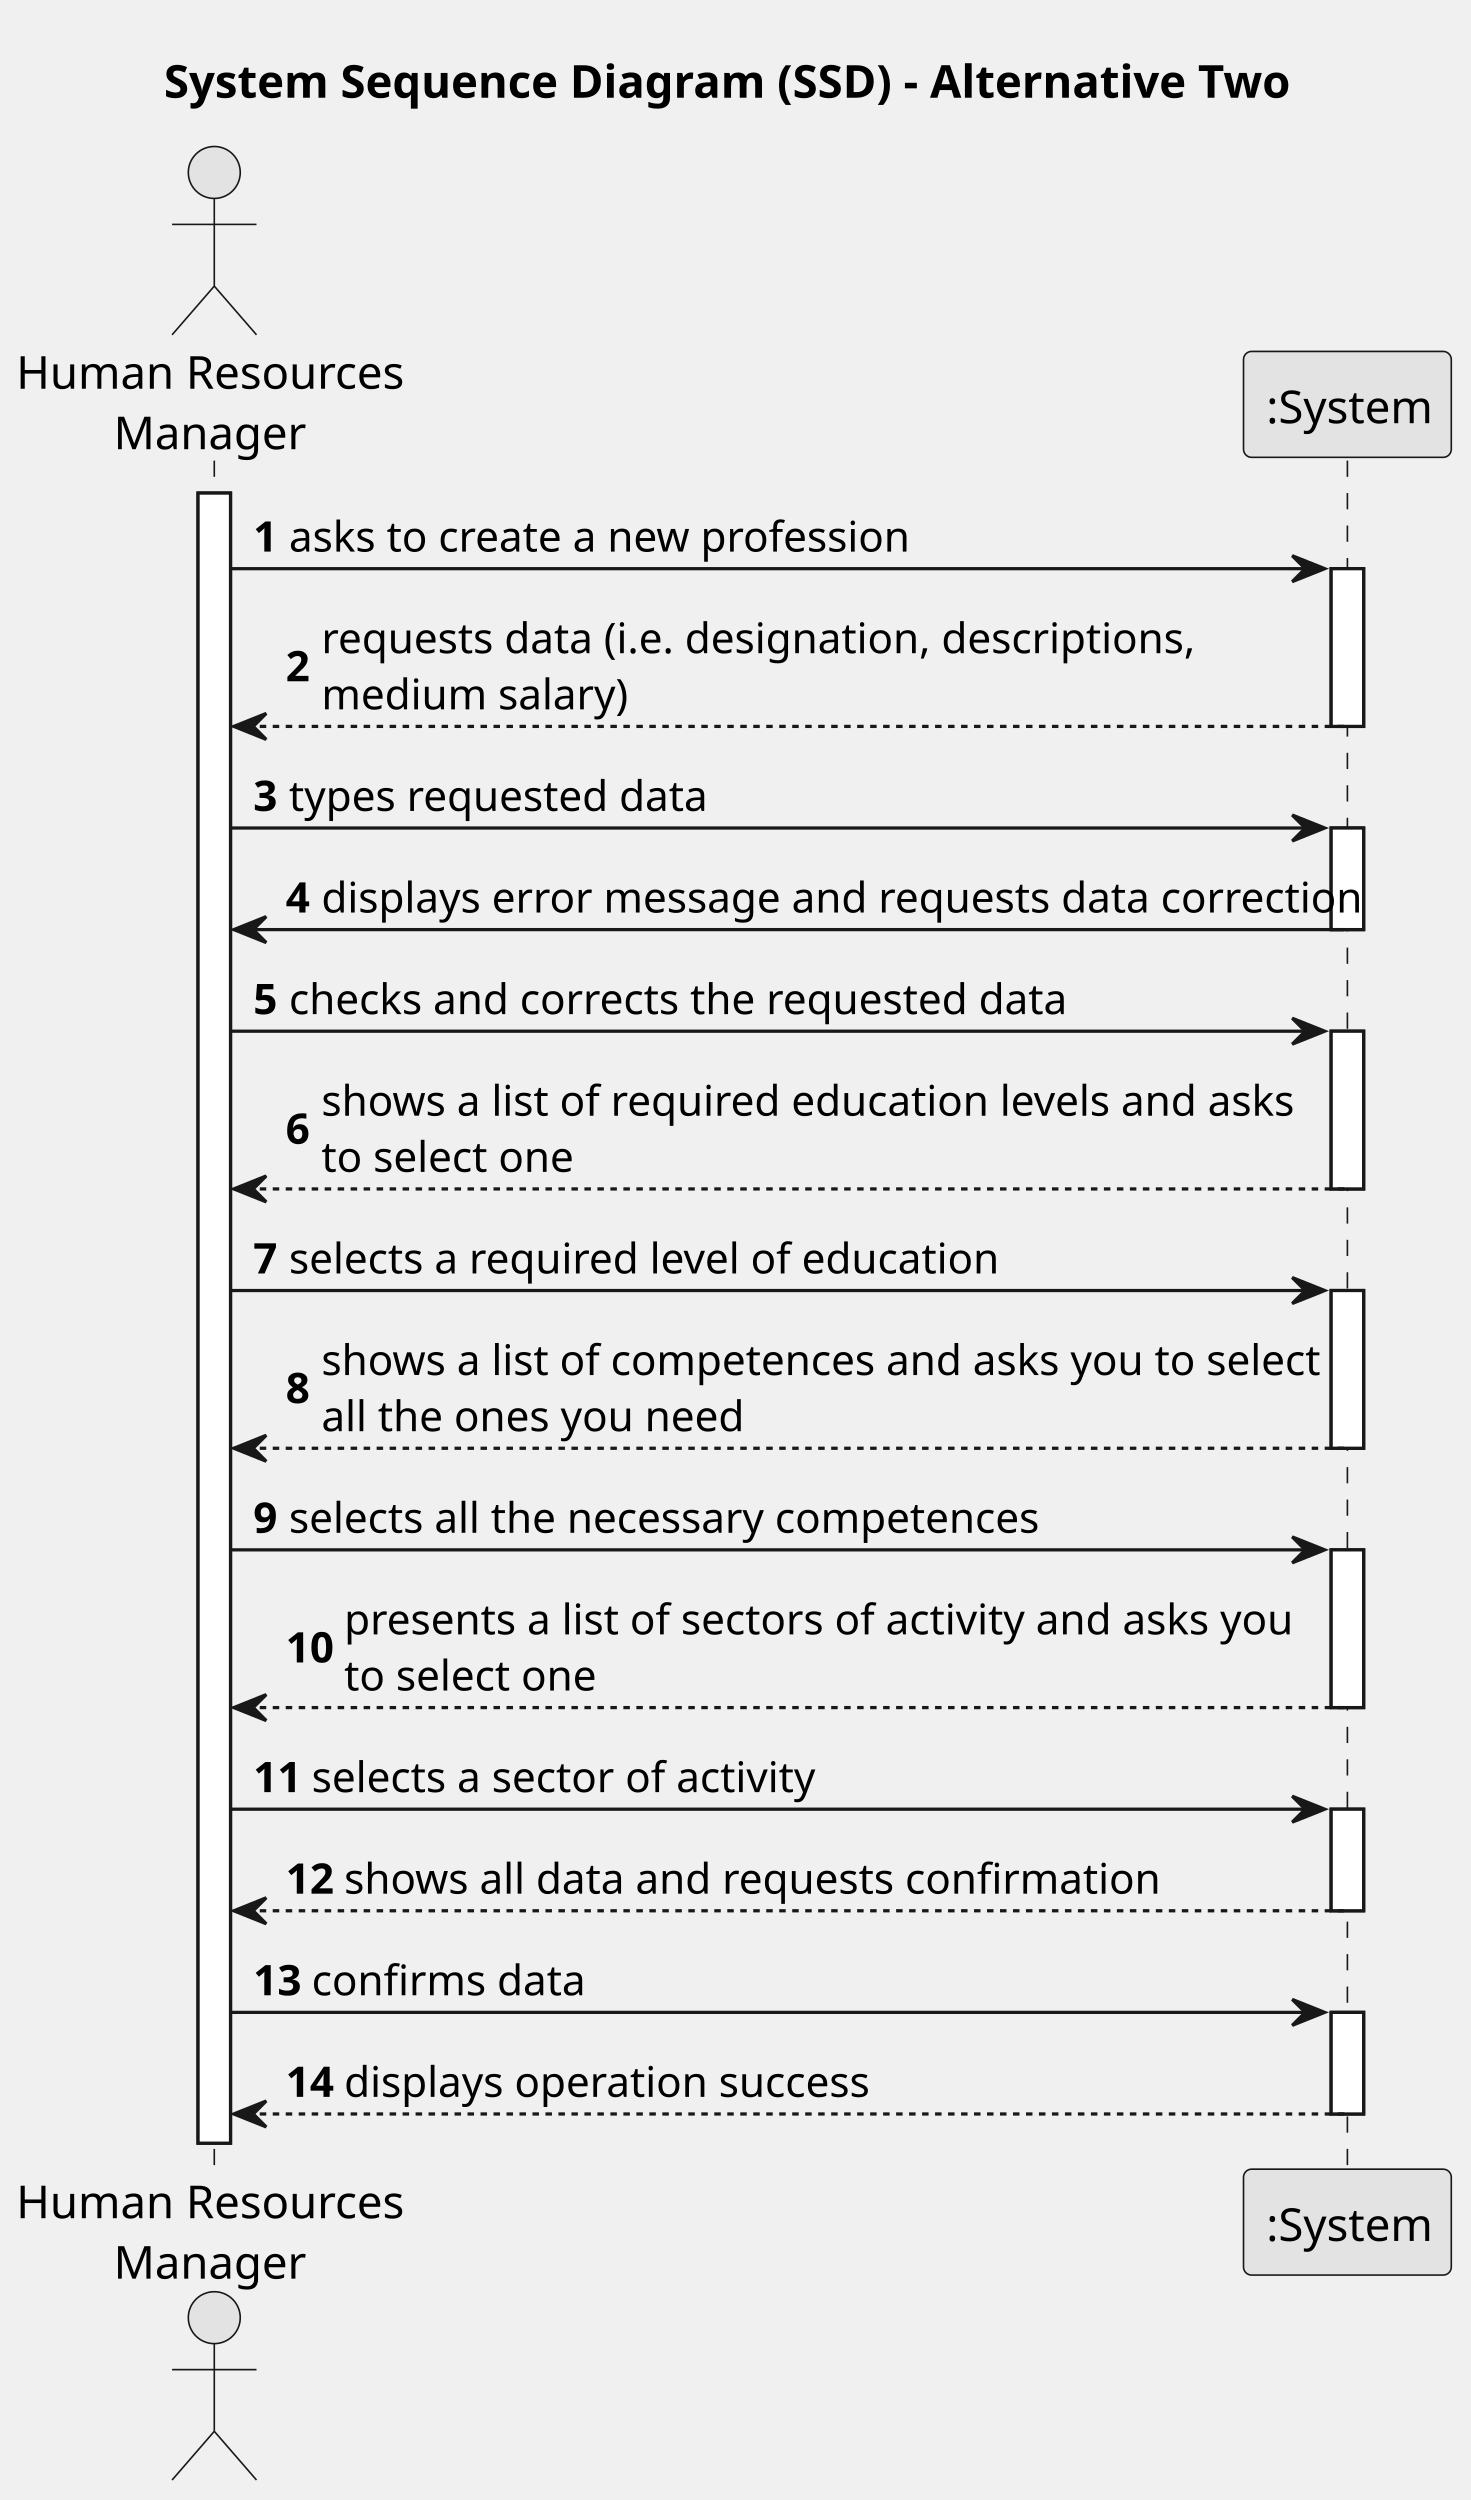
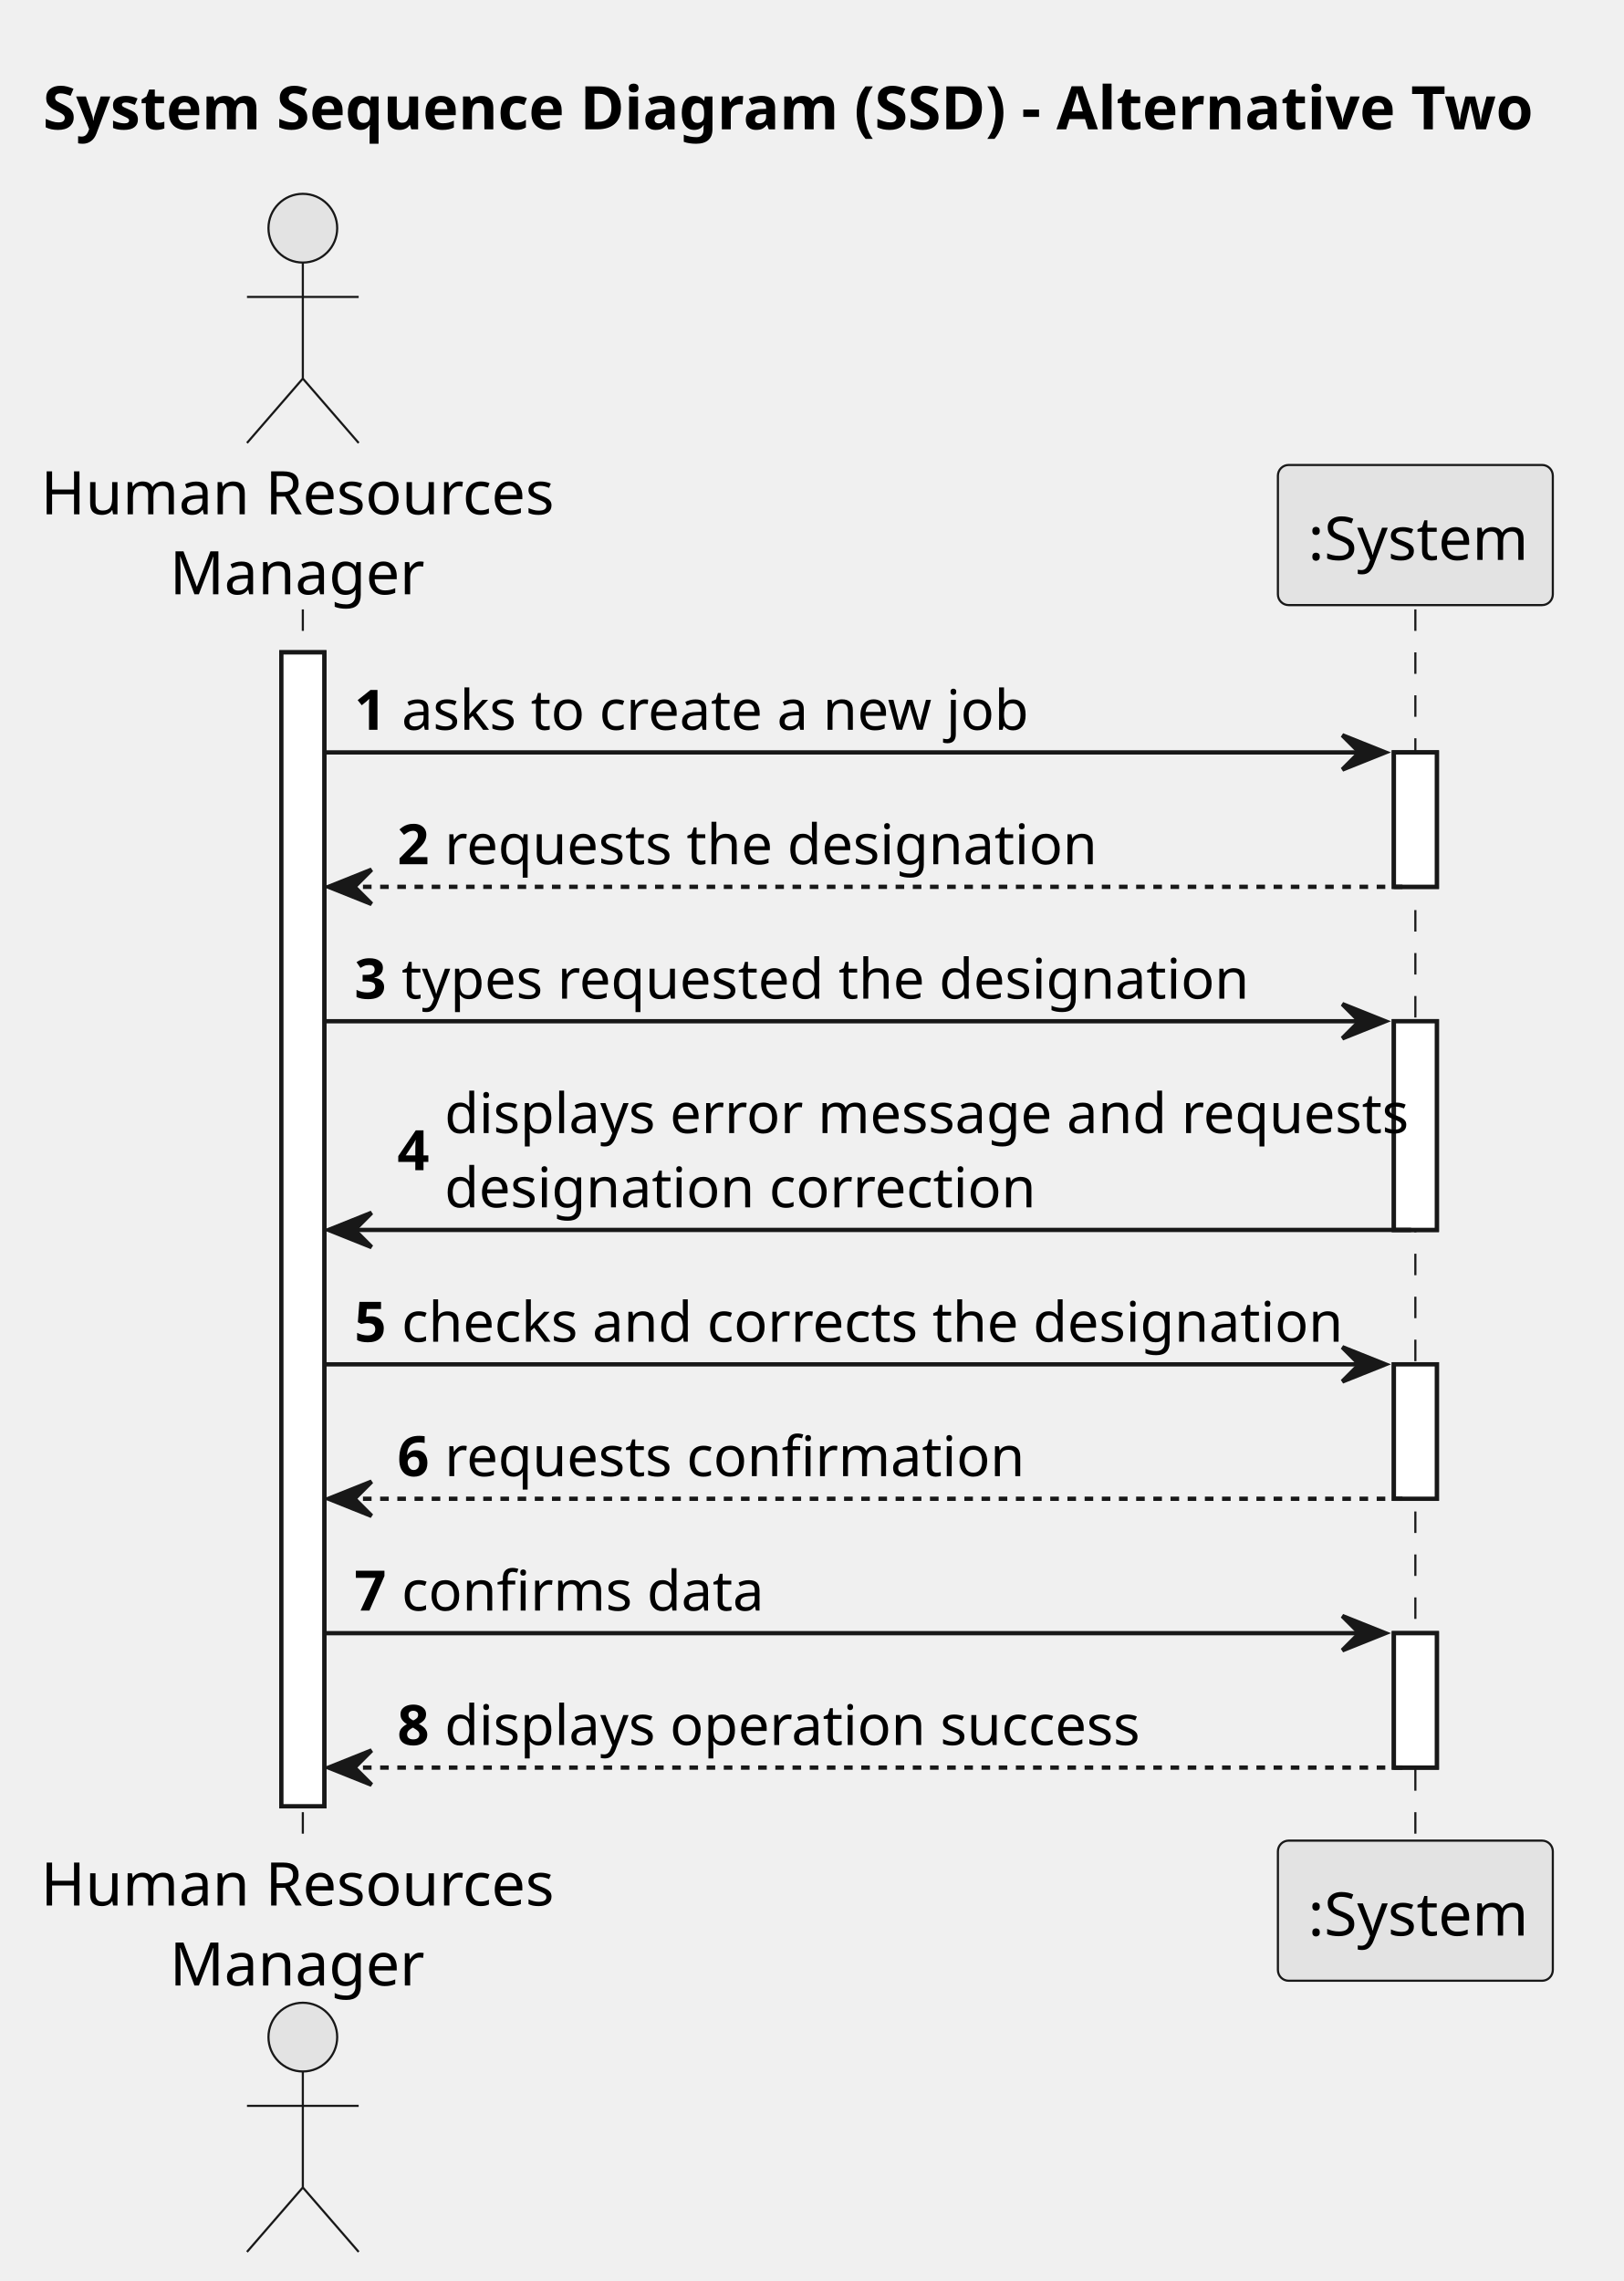
- <svg xmlns="http://www.w3.org/2000/svg" contentStyleType="text/css" height="770px" preserveAspectRatio="none" style="width:453px;height:770px;background:#FFFFFF;" version="1.1" viewBox="0 0 453 770" width="453px" zoomAndPan="magnify">
+ <svg xmlns="http://www.w3.org/2000/svg" contentStyleType="text/css" height="531px" preserveAspectRatio="none" style="width:378px;height:531px;background:#FFFFFF;" version="1.1" viewBox="0 0 378 531" width="378px" zoomAndPan="magnify">
  <defs />
  <g>
-     <text fill="#000000" font-family="sans-serif" font-size="14" font-weight="bold" lengthAdjust="spacing" textLength="350" x="50.5" y="30.107">System Sequence Diagram (SSD) - Alternative Two</text>
-     <rect fill="#FFFFFF" height="508.238" style="stroke:#181818;stroke-width:1.0;" width="10" x="61" y="151.863" />
-     <rect fill="#FFFFFF" height="48.582" style="stroke:#181818;stroke-width:1.0;" width="10" x="410" y="175.154" />
-     <rect fill="#FFFFFF" height="31.291" style="stroke:#181818;stroke-width:1.0;" width="10" x="410" y="255.027" />
-     <rect fill="#FFFFFF" height="48.582" style="stroke:#181818;stroke-width:1.0;" width="10" x="410" y="317.609" />
-     <rect fill="#FFFFFF" height="48.582" style="stroke:#181818;stroke-width:1.0;" width="10" x="410" y="397.482" />
-     <rect fill="#FFFFFF" height="48.582" style="stroke:#181818;stroke-width:1.0;" width="10" x="410" y="477.356" />
-     <rect fill="#FFFFFF" height="31.291" style="stroke:#181818;stroke-width:1.0;" width="10" x="410" y="557.229" />
-     <rect fill="#FFFFFF" height="31.291" style="stroke:#181818;stroke-width:1.0;" width="10" x="410" y="619.811" />
-     <line style="stroke:#181818;stroke-width:0.5;stroke-dasharray:5.0,5.0;" x1="66" x2="66" y1="141.863" y2="669.102" />
-     <line style="stroke:#181818;stroke-width:0.5;stroke-dasharray:5.0,5.0;" x1="415" x2="415" y1="141.863" y2="669.102" />
-     <text fill="#000000" font-family="sans-serif" font-size="14" lengthAdjust="spacing" textLength="116" x="5" y="119.728">Human Resources</text>
-     <text fill="#000000" font-family="sans-serif" font-size="14" lengthAdjust="spacing" textLength="56" x="35" y="138.35">Manager</text>
-     <ellipse cx="66" cy="53.121" fill="#E3E3E3" rx="8" ry="8" style="stroke:#181818;stroke-width:0.5;" />
-     <path d="M66,61.121 L66,88.121 M53,69.121 L79,69.121 M66,88.121 L53,103.121 M66,88.121 L79,103.121 " fill="none" style="stroke:#181818;stroke-width:0.5;" />
-     <text fill="#000000" font-family="sans-serif" font-size="14" lengthAdjust="spacing" textLength="116" x="5" y="683.209">Human Resources</text>
-     <text fill="#000000" font-family="sans-serif" font-size="14" lengthAdjust="spacing" textLength="56" x="35" y="701.83">Manager</text>
-     <ellipse cx="66" cy="713.844" fill="#E3E3E3" rx="8" ry="8" style="stroke:#181818;stroke-width:0.5;" />
-     <path d="M66,721.844 L66,748.844 M53,729.844 L79,729.844 M66,748.844 L53,763.844 M66,748.844 L79,763.844 " fill="none" style="stroke:#181818;stroke-width:0.5;" />
-     <rect fill="#E3E3E3" height="32.621" rx="2.5" ry="2.5" style="stroke:#181818;stroke-width:0.5;" width="64" x="383" y="108.242" />
-     <text fill="#000000" font-family="sans-serif" font-size="14" lengthAdjust="spacing" textLength="50" x="390" y="130.35">:System</text>
-     <rect fill="#E3E3E3" height="32.621" rx="2.5" ry="2.5" style="stroke:#181818;stroke-width:0.5;" width="64" x="383" y="668.102" />
-     <text fill="#000000" font-family="sans-serif" font-size="14" lengthAdjust="spacing" textLength="50" x="390" y="690.209">:System</text>
-     <rect fill="#FFFFFF" height="508.238" style="stroke:#181818;stroke-width:1.0;" width="10" x="61" y="151.863" />
-     <rect fill="#FFFFFF" height="48.582" style="stroke:#181818;stroke-width:1.0;" width="10" x="410" y="175.154" />
-     <rect fill="#FFFFFF" height="31.291" style="stroke:#181818;stroke-width:1.0;" width="10" x="410" y="255.027" />
-     <rect fill="#FFFFFF" height="48.582" style="stroke:#181818;stroke-width:1.0;" width="10" x="410" y="317.609" />
-     <rect fill="#FFFFFF" height="48.582" style="stroke:#181818;stroke-width:1.0;" width="10" x="410" y="397.482" />
-     <rect fill="#FFFFFF" height="48.582" style="stroke:#181818;stroke-width:1.0;" width="10" x="410" y="477.356" />
-     <rect fill="#FFFFFF" height="31.291" style="stroke:#181818;stroke-width:1.0;" width="10" x="410" y="557.229" />
-     <rect fill="#FFFFFF" height="31.291" style="stroke:#181818;stroke-width:1.0;" width="10" x="410" y="619.811" />
-     <polygon fill="#181818" points="398,171.154,408,175.154,398,179.154,402,175.154" style="stroke:#181818;stroke-width:1.0;" />
-     <line style="stroke:#181818;stroke-width:1.0;" x1="71" x2="404" y1="175.154" y2="175.154" />
-     <text fill="#000000" font-family="sans-serif" font-size="13" font-weight="bold" lengthAdjust="spacing" textLength="7" x="78" y="169.892">1</text>
-     <text fill="#000000" font-family="sans-serif" font-size="13" lengthAdjust="spacing" textLength="184" x="89" y="169.892">asks to create a new profession</text>
-     <polygon fill="#181818" points="82,219.736,72,223.736,82,227.736,78,223.736" style="stroke:#181818;stroke-width:1.0;" />
-     <line style="stroke:#181818;stroke-width:1.0;stroke-dasharray:2.0,2.0;" x1="76" x2="414" y1="223.736" y2="223.736" />
-     <text fill="#000000" font-family="sans-serif" font-size="13" font-weight="bold" lengthAdjust="spacing" textLength="7" x="88" y="209.828">2</text>
-     <text fill="#000000" font-family="sans-serif" font-size="13" lengthAdjust="spacing" textLength="257" x="99" y="201.183">requests data (i.e. designation, descriptions,</text>
-     <text fill="#000000" font-family="sans-serif" font-size="13" lengthAdjust="spacing" textLength="89" x="99" y="218.474">medium salary)</text>
-     <polygon fill="#181818" points="398,251.027,408,255.027,398,259.027,402,255.027" style="stroke:#181818;stroke-width:1.0;" />
-     <line style="stroke:#181818;stroke-width:1.0;" x1="71" x2="404" y1="255.027" y2="255.027" />
-     <text fill="#000000" font-family="sans-serif" font-size="13" font-weight="bold" lengthAdjust="spacing" textLength="7" x="78" y="249.765">3</text>
-     <text fill="#000000" font-family="sans-serif" font-size="13" lengthAdjust="spacing" textLength="122" x="89" y="249.765">types requested data</text>
-     <polygon fill="#181818" points="82,282.318,72,286.318,82,290.318,78,286.318" style="stroke:#181818;stroke-width:1.0;" />
-     <line style="stroke:#181818;stroke-width:1.0;" x1="76" x2="414" y1="286.318" y2="286.318" />
-     <text fill="#000000" font-family="sans-serif" font-size="13" font-weight="bold" lengthAdjust="spacing" textLength="7" x="88" y="281.056">4</text>
-     <text fill="#000000" font-family="sans-serif" font-size="13" lengthAdjust="spacing" textLength="304" x="99" y="281.056">displays error message and requests data correction</text>
-     <polygon fill="#181818" points="398,313.609,408,317.609,398,321.609,402,317.609" style="stroke:#181818;stroke-width:1.0;" />
-     <line style="stroke:#181818;stroke-width:1.0;" x1="71" x2="404" y1="317.609" y2="317.609" />
-     <text fill="#000000" font-family="sans-serif" font-size="13" font-weight="bold" lengthAdjust="spacing" textLength="7" x="78" y="312.347">5</text>
-     <text fill="#000000" font-family="sans-serif" font-size="13" lengthAdjust="spacing" textLength="230" x="89" y="312.347">checks and corrects the requested data</text>
-     <polygon fill="#181818" points="82,362.191,72,366.191,82,370.191,78,366.191" style="stroke:#181818;stroke-width:1.0;" />
-     <line style="stroke:#181818;stroke-width:1.0;stroke-dasharray:2.0,2.0;" x1="76" x2="414" y1="366.191" y2="366.191" />
-     <text fill="#000000" font-family="sans-serif" font-size="13" font-weight="bold" lengthAdjust="spacing" textLength="7" x="88" y="352.283">6</text>
-     <text fill="#000000" font-family="sans-serif" font-size="13" lengthAdjust="spacing" textLength="286" x="99" y="343.638">shows a list of required education levels and asks</text>
-     <text fill="#000000" font-family="sans-serif" font-size="13" lengthAdjust="spacing" textLength="75" x="99" y="360.929">to select one</text>
-     <polygon fill="#181818" points="398,393.482,408,397.482,398,401.482,402,397.482" style="stroke:#181818;stroke-width:1.0;" />
-     <line style="stroke:#181818;stroke-width:1.0;" x1="71" x2="404" y1="397.482" y2="397.482" />
-     <text fill="#000000" font-family="sans-serif" font-size="13" font-weight="bold" lengthAdjust="spacing" textLength="7" x="78" y="392.22">7</text>
-     <text fill="#000000" font-family="sans-serif" font-size="13" lengthAdjust="spacing" textLength="206" x="89" y="392.22">selects a required level of education</text>
-     <polygon fill="#181818" points="82,442.065,72,446.065,82,450.065,78,446.065" style="stroke:#181818;stroke-width:1.0;" />
-     <line style="stroke:#181818;stroke-width:1.0;stroke-dasharray:2.0,2.0;" x1="76" x2="414" y1="446.065" y2="446.065" />
-     <text fill="#000000" font-family="sans-serif" font-size="13" font-weight="bold" lengthAdjust="spacing" textLength="7" x="88" y="432.156">8</text>
-     <text fill="#000000" font-family="sans-serif" font-size="13" lengthAdjust="spacing" textLength="301" x="99" y="423.511">shows a list of competences and asks you to select</text>
-     <text fill="#000000" font-family="sans-serif" font-size="13" lengthAdjust="spacing" textLength="124" x="99" y="440.802">all the ones you need</text>
-     <polygon fill="#181818" points="398,473.356,408,477.356,398,481.356,402,477.356" style="stroke:#181818;stroke-width:1.0;" />
-     <line style="stroke:#181818;stroke-width:1.0;" x1="71" x2="404" y1="477.356" y2="477.356" />
-     <text fill="#000000" font-family="sans-serif" font-size="13" font-weight="bold" lengthAdjust="spacing" textLength="7" x="78" y="472.093">9</text>
-     <text fill="#000000" font-family="sans-serif" font-size="13" lengthAdjust="spacing" textLength="227" x="89" y="472.093">selects all the necessary competences</text>
-     <polygon fill="#181818" points="82,521.938,72,525.938,82,529.938,78,525.938" style="stroke:#181818;stroke-width:1.0;" />
-     <line style="stroke:#181818;stroke-width:1.0;stroke-dasharray:2.0,2.0;" x1="76" x2="414" y1="525.938" y2="525.938" />
-     <text fill="#000000" font-family="sans-serif" font-size="13" font-weight="bold" lengthAdjust="spacing" textLength="14" x="88" y="512.029">10</text>
-     <text fill="#000000" font-family="sans-serif" font-size="13" lengthAdjust="spacing" textLength="283" x="106" y="503.384">presents a list of sectors of activity and asks you</text>
-     <text fill="#000000" font-family="sans-serif" font-size="13" lengthAdjust="spacing" textLength="75" x="106" y="520.675">to select one</text>
-     <polygon fill="#181818" points="398,553.229,408,557.229,398,561.229,402,557.229" style="stroke:#181818;stroke-width:1.0;" />
-     <line style="stroke:#181818;stroke-width:1.0;" x1="71" x2="404" y1="557.229" y2="557.229" />
-     <text fill="#000000" font-family="sans-serif" font-size="13" font-weight="bold" lengthAdjust="spacing" textLength="14" x="78" y="551.966">11</text>
-     <text fill="#000000" font-family="sans-serif" font-size="13" lengthAdjust="spacing" textLength="151" x="96" y="551.966">selects a sector of activity</text>
-     <polygon fill="#181818" points="82,584.519,72,588.519,82,592.519,78,588.519" style="stroke:#181818;stroke-width:1.0;" />
-     <line style="stroke:#181818;stroke-width:1.0;stroke-dasharray:2.0,2.0;" x1="76" x2="414" y1="588.519" y2="588.519" />
-     <text fill="#000000" font-family="sans-serif" font-size="13" font-weight="bold" lengthAdjust="spacing" textLength="14" x="88" y="583.257">12</text>
-     <text fill="#000000" font-family="sans-serif" font-size="13" lengthAdjust="spacing" textLength="236" x="106" y="583.257">shows all data and requests confirmation</text>
-     <polygon fill="#181818" points="398,615.811,408,619.811,398,623.811,402,619.811" style="stroke:#181818;stroke-width:1.0;" />
-     <line style="stroke:#181818;stroke-width:1.0;" x1="71" x2="404" y1="619.811" y2="619.811" />
-     <text fill="#000000" font-family="sans-serif" font-size="13" font-weight="bold" lengthAdjust="spacing" textLength="14" x="78" y="614.548">13</text>
-     <text fill="#000000" font-family="sans-serif" font-size="13" lengthAdjust="spacing" textLength="78" x="96" y="614.548">confirms data</text>
-     <polygon fill="#181818" points="82,647.102,72,651.102,82,655.102,78,651.102" style="stroke:#181818;stroke-width:1.0;" />
-     <line style="stroke:#181818;stroke-width:1.0;stroke-dasharray:2.0,2.0;" x1="76" x2="414" y1="651.102" y2="651.102" />
-     <text fill="#000000" font-family="sans-serif" font-size="13" font-weight="bold" lengthAdjust="spacing" textLength="14" x="88" y="645.839">14</text>
-     <text fill="#000000" font-family="sans-serif" font-size="13" lengthAdjust="spacing" textLength="158" x="106" y="645.839">displays operation success</text>
+     <text fill="#000000" font-family="sans-serif" font-size="14" font-weight="bold" lengthAdjust="spacing" textLength="350" x="10" y="30.107">System Sequence Diagram (SSD) - Alternative Two</text>
+     <rect fill="#FFFFFF" height="268.619" style="stroke:#181818;stroke-width:1.0;" width="10" x="65.5" y="151.863" />
+     <rect fill="#FFFFFF" height="31.291" style="stroke:#181818;stroke-width:1.0;" width="10" x="324.5" y="175.154" />
+     <rect fill="#FFFFFF" height="48.582" style="stroke:#181818;stroke-width:1.0;" width="10" x="324.5" y="237.736" />
+     <rect fill="#FFFFFF" height="31.291" style="stroke:#181818;stroke-width:1.0;" width="10" x="324.5" y="317.609" />
+     <rect fill="#FFFFFF" height="31.291" style="stroke:#181818;stroke-width:1.0;" width="10" x="324.5" y="380.191" />
+     <line style="stroke:#181818;stroke-width:0.5;stroke-dasharray:5.0,5.0;" x1="70.5" x2="70.5" y1="141.863" y2="429.482" />
+     <line style="stroke:#181818;stroke-width:0.5;stroke-dasharray:5.0,5.0;" x1="329.5" x2="329.5" y1="141.863" y2="429.482" />
+     <text fill="#000000" font-family="sans-serif" font-size="14" lengthAdjust="spacing" textLength="116" x="9.5" y="119.728">Human Resources</text>
+     <text fill="#000000" font-family="sans-serif" font-size="14" lengthAdjust="spacing" textLength="56" x="39.5" y="138.35">Manager</text>
+     <ellipse cx="70.5" cy="53.121" fill="#E3E3E3" rx="8" ry="8" style="stroke:#181818;stroke-width:0.5;" />
+     <path d="M70.5,61.121 L70.5,88.121 M57.5,69.121 L83.5,69.121 M70.5,88.121 L57.5,103.121 M70.5,88.121 L83.5,103.121 " fill="none" style="stroke:#181818;stroke-width:0.5;" />
+     <text fill="#000000" font-family="sans-serif" font-size="14" lengthAdjust="spacing" textLength="116" x="9.5" y="443.59">Human Resources</text>
+     <text fill="#000000" font-family="sans-serif" font-size="14" lengthAdjust="spacing" textLength="56" x="39.5" y="462.211">Manager</text>
+     <ellipse cx="70.5" cy="474.225" fill="#E3E3E3" rx="8" ry="8" style="stroke:#181818;stroke-width:0.5;" />
+     <path d="M70.5,482.225 L70.5,509.225 M57.5,490.225 L83.5,490.225 M70.5,509.225 L57.5,524.225 M70.5,509.225 L83.5,524.225 " fill="none" style="stroke:#181818;stroke-width:0.5;" />
+     <rect fill="#E3E3E3" height="32.621" rx="2.5" ry="2.5" style="stroke:#181818;stroke-width:0.5;" width="64" x="297.5" y="108.242" />
+     <text fill="#000000" font-family="sans-serif" font-size="14" lengthAdjust="spacing" textLength="50" x="304.5" y="130.35">:System</text>
+     <rect fill="#E3E3E3" height="32.621" rx="2.5" ry="2.5" style="stroke:#181818;stroke-width:0.5;" width="64" x="297.5" y="428.482" />
+     <text fill="#000000" font-family="sans-serif" font-size="14" lengthAdjust="spacing" textLength="50" x="304.5" y="450.59">:System</text>
+     <rect fill="#FFFFFF" height="268.619" style="stroke:#181818;stroke-width:1.0;" width="10" x="65.5" y="151.863" />
+     <rect fill="#FFFFFF" height="31.291" style="stroke:#181818;stroke-width:1.0;" width="10" x="324.5" y="175.154" />
+     <rect fill="#FFFFFF" height="48.582" style="stroke:#181818;stroke-width:1.0;" width="10" x="324.5" y="237.736" />
+     <rect fill="#FFFFFF" height="31.291" style="stroke:#181818;stroke-width:1.0;" width="10" x="324.5" y="317.609" />
+     <rect fill="#FFFFFF" height="31.291" style="stroke:#181818;stroke-width:1.0;" width="10" x="324.5" y="380.191" />
+     <polygon fill="#181818" points="312.5,171.154,322.5,175.154,312.5,179.154,316.5,175.154" style="stroke:#181818;stroke-width:1.0;" />
+     <line style="stroke:#181818;stroke-width:1.0;" x1="75.5" x2="318.5" y1="175.154" y2="175.154" />
+     <text fill="#000000" font-family="sans-serif" font-size="13" font-weight="bold" lengthAdjust="spacing" textLength="7" x="82.5" y="169.892">1</text>
+     <text fill="#000000" font-family="sans-serif" font-size="13" lengthAdjust="spacing" textLength="142" x="93.5" y="169.892">asks to create a new job</text>
+     <polygon fill="#181818" points="86.5,202.445,76.5,206.445,86.5,210.445,82.5,206.445" style="stroke:#181818;stroke-width:1.0;" />
+     <line style="stroke:#181818;stroke-width:1.0;stroke-dasharray:2.0,2.0;" x1="80.5" x2="328.5" y1="206.445" y2="206.445" />
+     <text fill="#000000" font-family="sans-serif" font-size="13" font-weight="bold" lengthAdjust="spacing" textLength="7" x="92.5" y="201.183">2</text>
+     <text fill="#000000" font-family="sans-serif" font-size="13" lengthAdjust="spacing" textLength="142" x="103.5" y="201.183">requests the designation</text>
+     <polygon fill="#181818" points="312.5,233.736,322.5,237.736,312.5,241.736,316.5,237.736" style="stroke:#181818;stroke-width:1.0;" />
+     <line style="stroke:#181818;stroke-width:1.0;" x1="75.5" x2="318.5" y1="237.736" y2="237.736" />
+     <text fill="#000000" font-family="sans-serif" font-size="13" font-weight="bold" lengthAdjust="spacing" textLength="7" x="82.5" y="232.474">3</text>
+     <text fill="#000000" font-family="sans-serif" font-size="13" lengthAdjust="spacing" textLength="185" x="93.5" y="232.474">types requested the designation</text>
+     <polygon fill="#181818" points="86.5,282.318,76.5,286.318,86.5,290.318,82.5,286.318" style="stroke:#181818;stroke-width:1.0;" />
+     <line style="stroke:#181818;stroke-width:1.0;" x1="80.5" x2="328.5" y1="286.318" y2="286.318" />
+     <text fill="#000000" font-family="sans-serif" font-size="13" font-weight="bold" lengthAdjust="spacing" textLength="7" x="92.5" y="272.41">4</text>
+     <text fill="#000000" font-family="sans-serif" font-size="13" lengthAdjust="spacing" textLength="214" x="103.5" y="263.765">displays error message and requests</text>
+     <text fill="#000000" font-family="sans-serif" font-size="13" lengthAdjust="spacing" textLength="127" x="103.5" y="281.056">designation correction</text>
+     <polygon fill="#181818" points="312.5,313.609,322.5,317.609,312.5,321.609,316.5,317.609" style="stroke:#181818;stroke-width:1.0;" />
+     <line style="stroke:#181818;stroke-width:1.0;" x1="75.5" x2="318.5" y1="317.609" y2="317.609" />
+     <text fill="#000000" font-family="sans-serif" font-size="13" font-weight="bold" lengthAdjust="spacing" textLength="7" x="82.5" y="312.347">5</text>
+     <text fill="#000000" font-family="sans-serif" font-size="13" lengthAdjust="spacing" textLength="210" x="93.5" y="312.347">checks and corrects the designation</text>
+     <polygon fill="#181818" points="86.5,344.9,76.5,348.9,86.5,352.9,82.5,348.9" style="stroke:#181818;stroke-width:1.0;" />
+     <line style="stroke:#181818;stroke-width:1.0;stroke-dasharray:2.0,2.0;" x1="80.5" x2="328.5" y1="348.9" y2="348.9" />
+     <text fill="#000000" font-family="sans-serif" font-size="13" font-weight="bold" lengthAdjust="spacing" textLength="7" x="92.5" y="343.638">6</text>
+     <text fill="#000000" font-family="sans-serif" font-size="13" lengthAdjust="spacing" textLength="124" x="103.5" y="343.638">requests confirmation</text>
+     <polygon fill="#181818" points="312.5,376.191,322.5,380.191,312.5,384.191,316.5,380.191" style="stroke:#181818;stroke-width:1.0;" />
+     <line style="stroke:#181818;stroke-width:1.0;" x1="75.5" x2="318.5" y1="380.191" y2="380.191" />
+     <text fill="#000000" font-family="sans-serif" font-size="13" font-weight="bold" lengthAdjust="spacing" textLength="7" x="82.5" y="374.929">7</text>
+     <text fill="#000000" font-family="sans-serif" font-size="13" lengthAdjust="spacing" textLength="78" x="93.5" y="374.929">confirms data</text>
+     <polygon fill="#181818" points="86.5,407.482,76.5,411.482,86.5,415.482,82.5,411.482" style="stroke:#181818;stroke-width:1.0;" />
+     <line style="stroke:#181818;stroke-width:1.0;stroke-dasharray:2.0,2.0;" x1="80.5" x2="328.5" y1="411.482" y2="411.482" />
+     <text fill="#000000" font-family="sans-serif" font-size="13" font-weight="bold" lengthAdjust="spacing" textLength="7" x="92.5" y="406.22">8</text>
+     <text fill="#000000" font-family="sans-serif" font-size="13" lengthAdjust="spacing" textLength="158" x="103.5" y="406.22">displays operation success</text>
  </g>
</svg>
